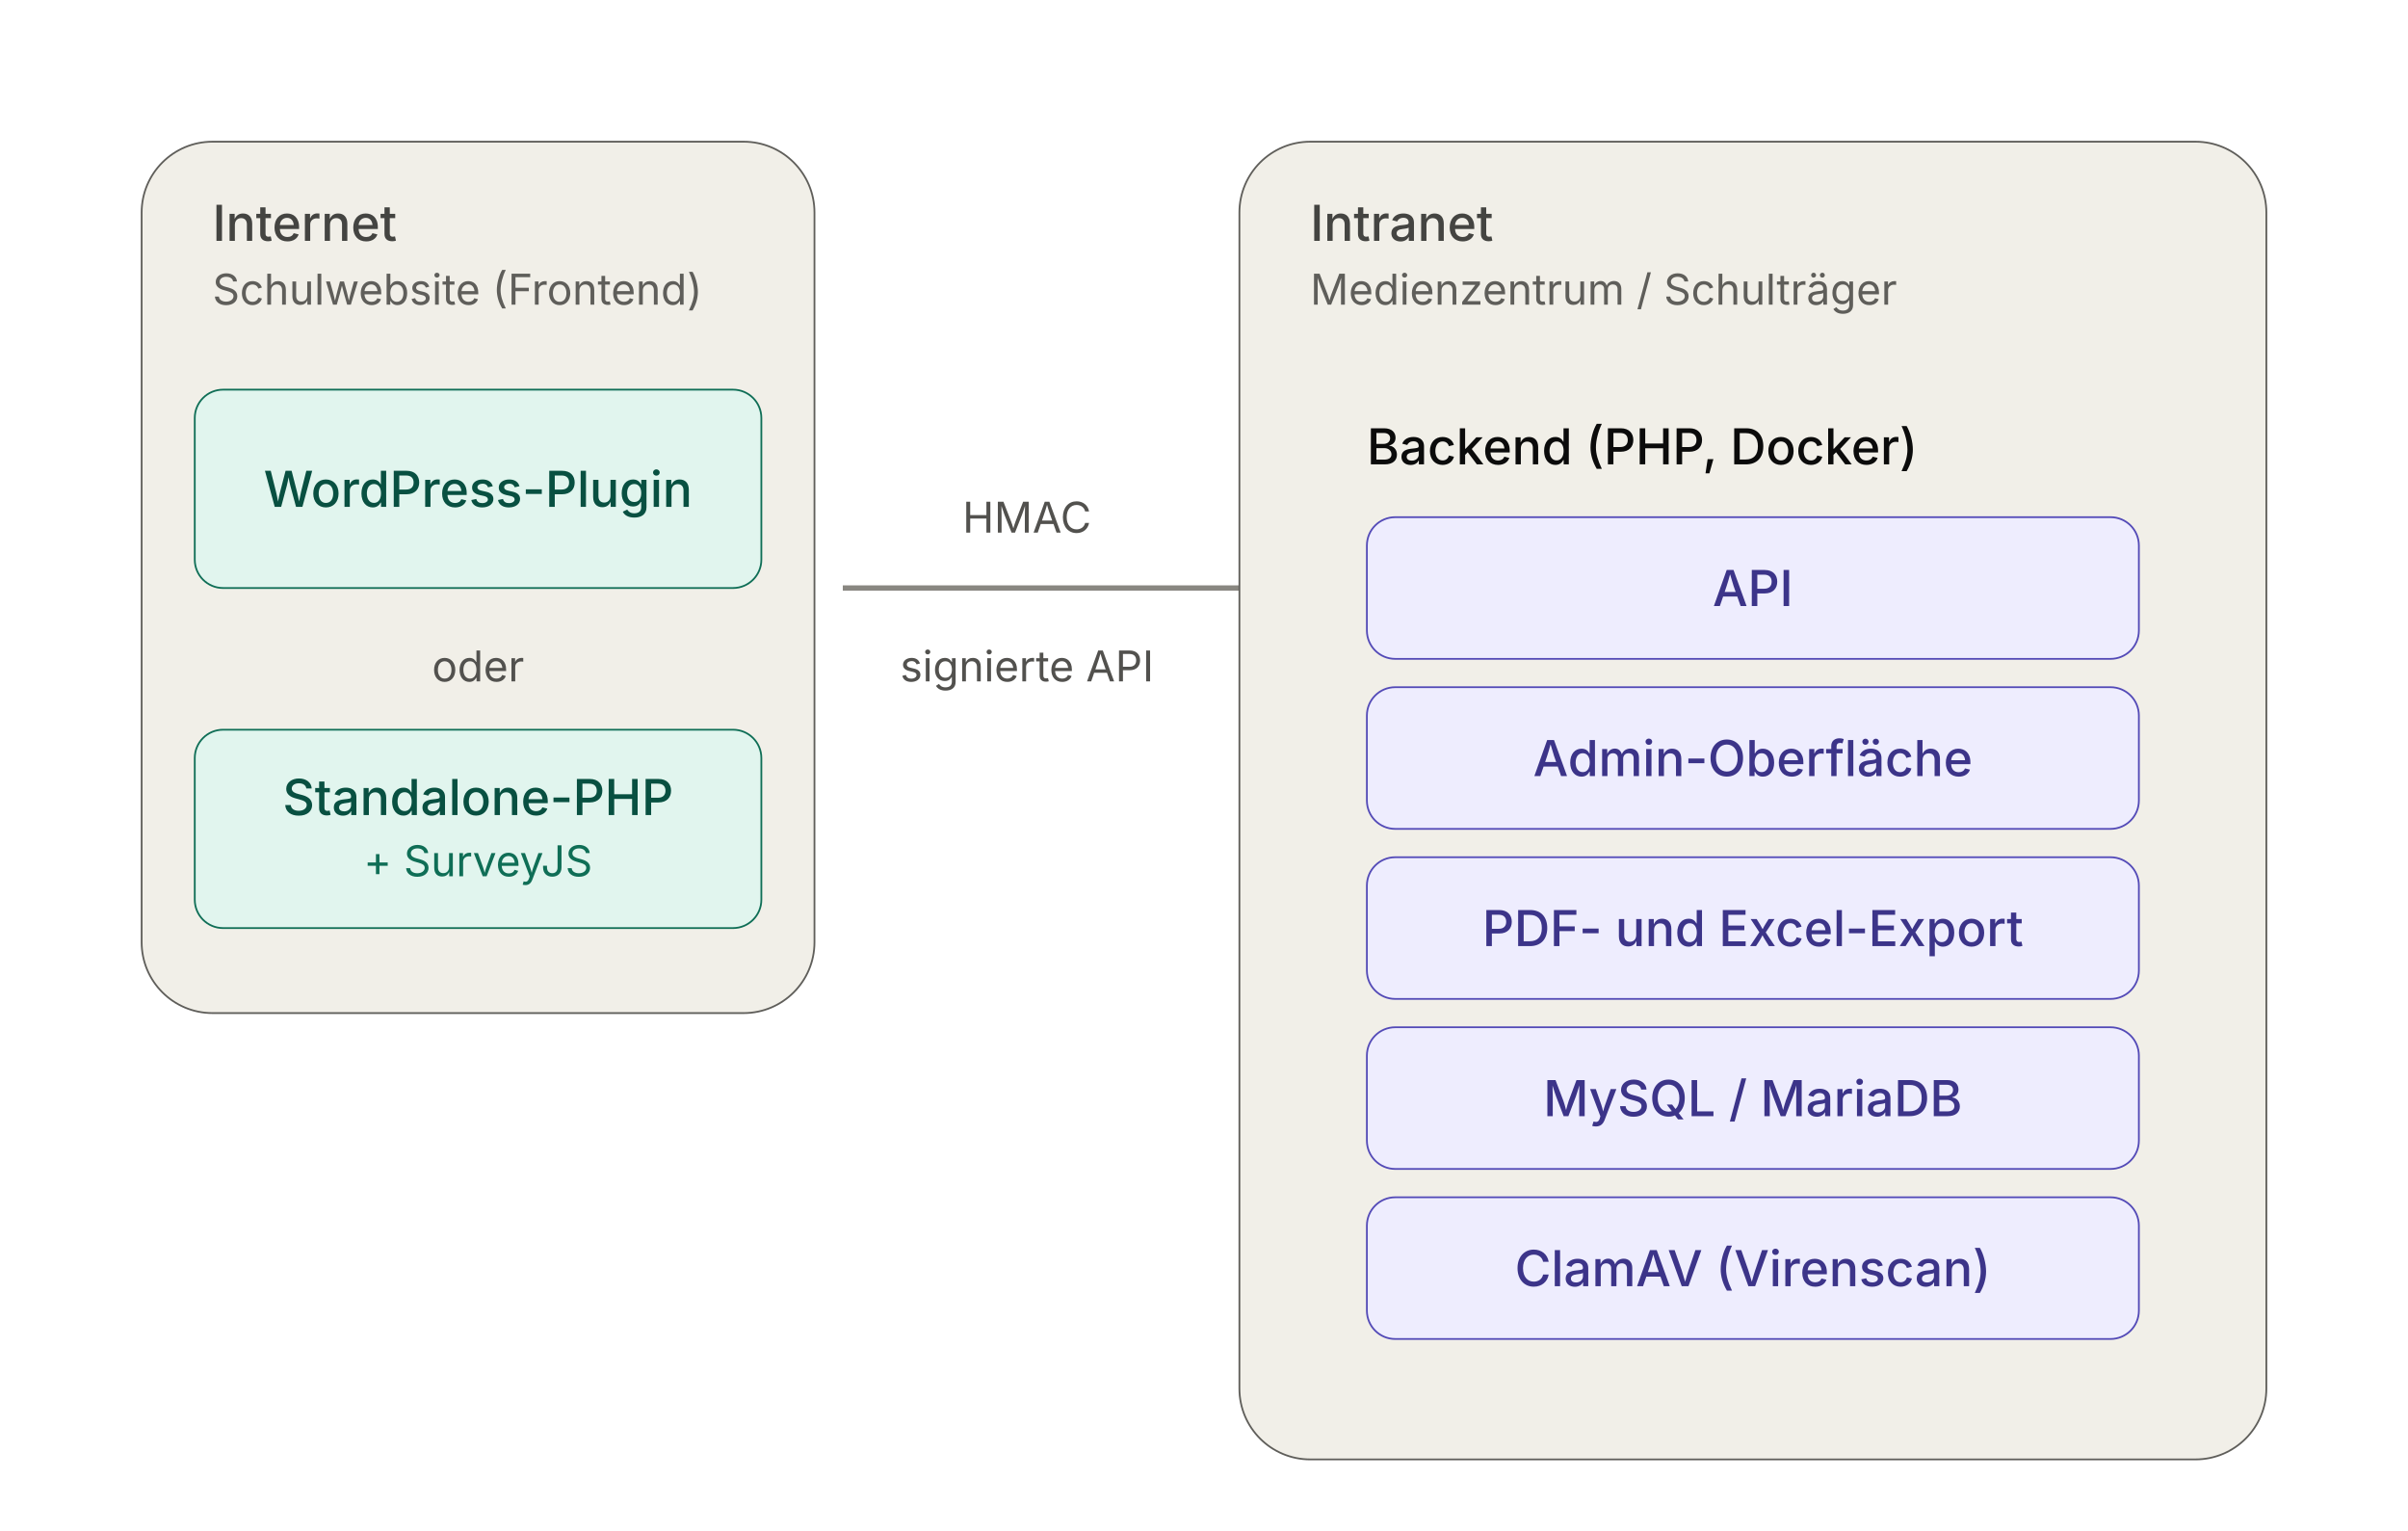
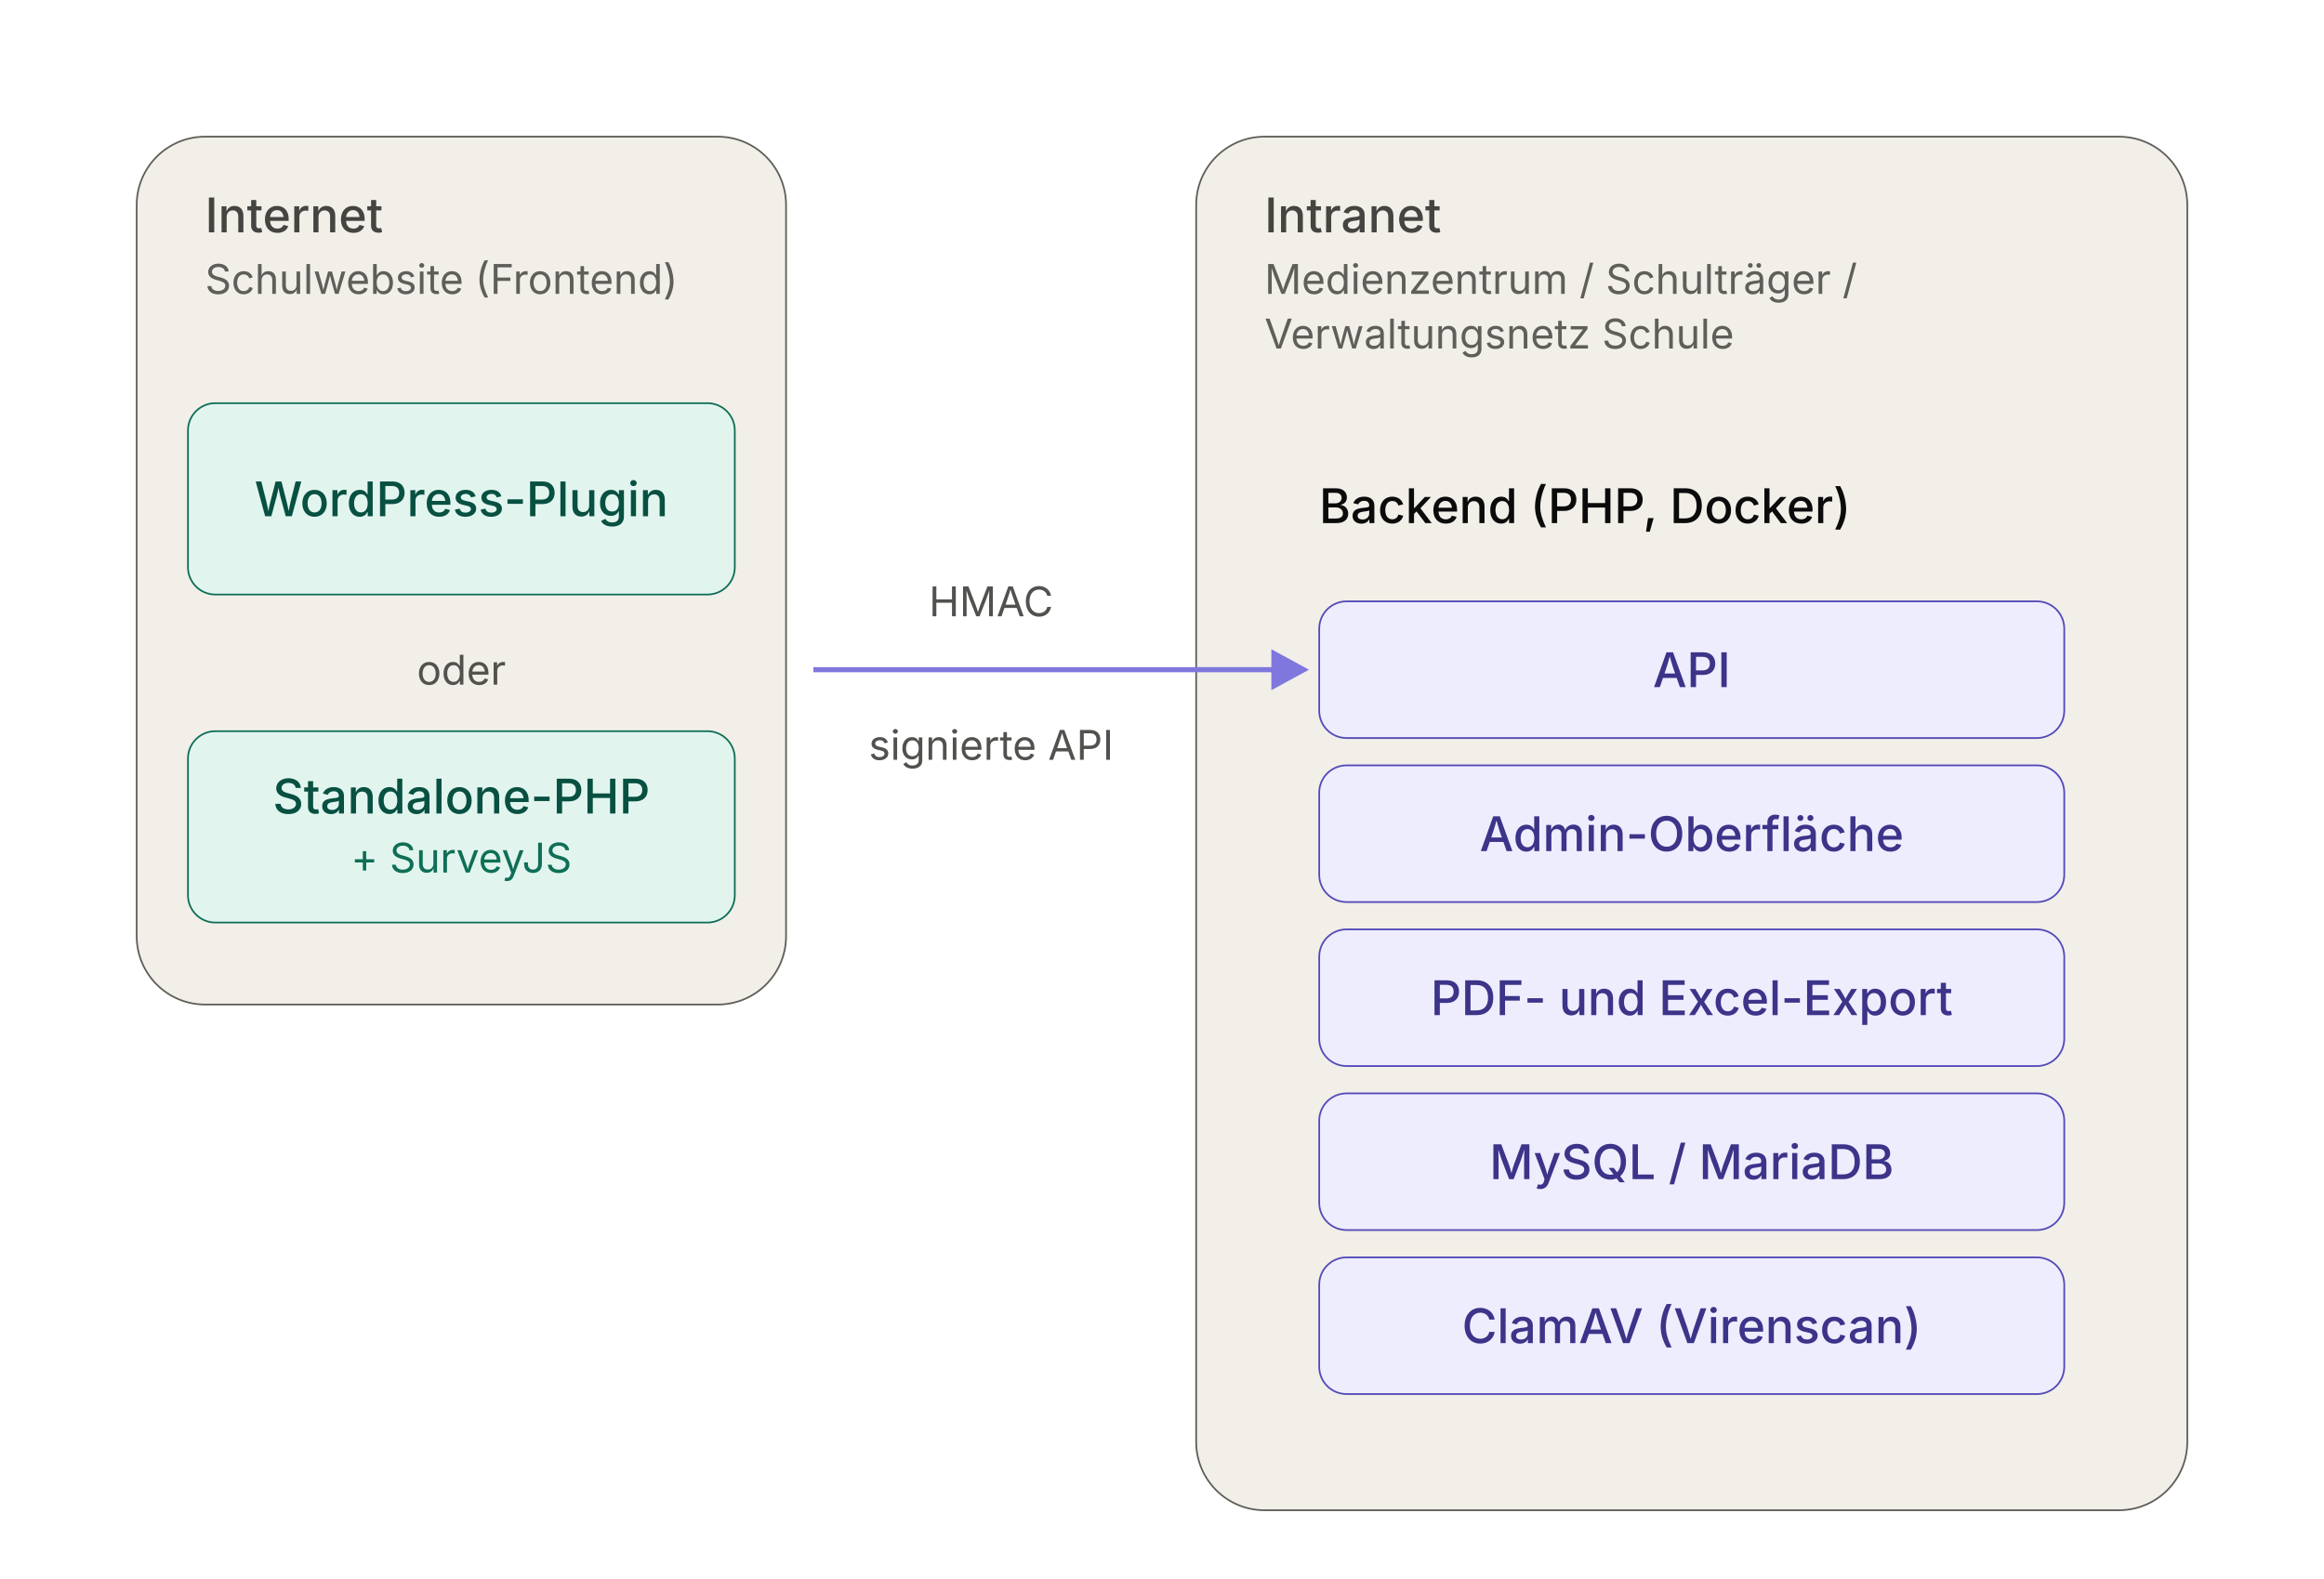
- <svg xmlns="http://www.w3.org/2000/svg" viewBox="0 0 680 432" role="img" style="">
-   <defs>
-     <marker id="arrow" viewBox="0 0 10 10" refX="8" refY="5" markerWidth="6" markerHeight="6" orient="auto-start-reverse">
-       <path d="M2 1L8 5L2 9" fill="none" stroke="rgb(137,135,129)" stroke-width="1.5" stroke-linecap="round" stroke-linejoin="round" />
-     </marker>
-   </defs>
+ <svg xmlns="http://www.w3.org/2000/svg" viewBox="0 0 680 462" role="img" style="">
  <g style="fill:rgb(0, 0, 0);stroke:none;color:rgb(11, 11, 11);stroke-width:1px;stroke-linecap:butt;stroke-linejoin:miter;opacity:1;font-family:anthropic-sans, -apple-system, BlinkMacSystemFont, &quot;Segoe UI&quot;, sans-serif;font-size:16px;font-weight:400;text-anchor:start;dominant-baseline:auto">
-     <rect x="40" y="40" width="190" height="246" rx="20" stroke-width="0.5" style="fill:rgb(241, 239, 232);stroke:rgb(95, 94, 90);color:rgb(11, 11, 11);stroke-width:0.5px;stroke-linecap:butt;stroke-linejoin:miter;opacity:1;font-family:anthropic-sans, -apple-system, BlinkMacSystemFont, &quot;Segoe UI&quot;, sans-serif;font-size:16px;font-weight:400;text-anchor:start;dominant-baseline:auto" />
+     <rect x="40" y="40" width="190" height="254" rx="20" stroke-width="0.5" style="fill:rgb(241, 239, 232);stroke:rgb(95, 94, 90);color:rgb(11, 11, 11);stroke-width:0.5px;stroke-linecap:butt;stroke-linejoin:miter;opacity:1;font-family:anthropic-sans, -apple-system, BlinkMacSystemFont, &quot;Segoe UI&quot;, sans-serif;font-size:16px;font-weight:400;text-anchor:start;dominant-baseline:auto" />
    <text x="60" y="68" style="fill:rgb(68, 68, 65);stroke:none;color:rgb(11, 11, 11);stroke-width:1px;stroke-linecap:butt;stroke-linejoin:miter;opacity:1;font-family:anthropic-sans, -apple-system, BlinkMacSystemFont, &quot;Segoe UI&quot;, sans-serif;font-size:14px;font-weight:500;text-anchor:start;dominant-baseline:auto">Internet</text>
    <text x="60" y="86" style="fill:rgb(95, 94, 90);stroke:none;color:rgb(11, 11, 11);stroke-width:1px;stroke-linecap:butt;stroke-linejoin:miter;opacity:1;font-family:anthropic-sans, -apple-system, BlinkMacSystemFont, &quot;Segoe UI&quot;, sans-serif;font-size:12px;font-weight:400;text-anchor:start;dominant-baseline:auto">Schulwebsite (Frontend)</text>
  </g>
  <g style="fill:rgb(0, 0, 0);stroke:none;color:rgb(11, 11, 11);stroke-width:1px;stroke-linecap:butt;stroke-linejoin:miter;opacity:1;font-family:anthropic-sans, -apple-system, BlinkMacSystemFont, &quot;Segoe UI&quot;, sans-serif;font-size:16px;font-weight:400;text-anchor:start;dominant-baseline:auto">
-     <rect x="55" y="110" width="160" height="56" rx="8" stroke-width="0.5" style="fill:rgb(225, 245, 238);stroke:rgb(15, 110, 86);color:rgb(11, 11, 11);stroke-width:0.5px;stroke-linecap:butt;stroke-linejoin:miter;opacity:1;font-family:anthropic-sans, -apple-system, BlinkMacSystemFont, &quot;Segoe UI&quot;, sans-serif;font-size:16px;font-weight:400;text-anchor:start;dominant-baseline:auto" />
-     <text x="135" y="138" text-anchor="middle" dominant-baseline="central" style="fill:rgb(8, 80, 65);stroke:none;color:rgb(11, 11, 11);stroke-width:1px;stroke-linecap:butt;stroke-linejoin:miter;opacity:1;font-family:anthropic-sans, -apple-system, BlinkMacSystemFont, &quot;Segoe UI&quot;, sans-serif;font-size:14px;font-weight:500;text-anchor:middle;dominant-baseline:central">WordPress-Plugin</text>
+     <rect x="55" y="118" width="160" height="56" rx="8" stroke-width="0.5" style="fill:rgb(225, 245, 238);stroke:rgb(15, 110, 86);color:rgb(11, 11, 11);stroke-width:0.5px;stroke-linecap:butt;stroke-linejoin:miter;opacity:1;font-family:anthropic-sans, -apple-system, BlinkMacSystemFont, &quot;Segoe UI&quot;, sans-serif;font-size:16px;font-weight:400;text-anchor:start;dominant-baseline:auto" />
+     <text x="135" y="146" text-anchor="middle" dominant-baseline="central" style="fill:rgb(8, 80, 65);stroke:none;color:rgb(11, 11, 11);stroke-width:1px;stroke-linecap:butt;stroke-linejoin:miter;opacity:1;font-family:anthropic-sans, -apple-system, BlinkMacSystemFont, &quot;Segoe UI&quot;, sans-serif;font-size:14px;font-weight:500;text-anchor:middle;dominant-baseline:central">WordPress-Plugin</text>
  </g>
-   <text x="135" y="188" text-anchor="middle" dominant-baseline="central" style="fill:rgb(82, 81, 78);stroke:none;color:rgb(11, 11, 11);stroke-width:1px;stroke-linecap:butt;stroke-linejoin:miter;opacity:1;font-family:anthropic-sans, -apple-system, BlinkMacSystemFont, &quot;Segoe UI&quot;, sans-serif;font-size:12px;font-weight:400;text-anchor:middle;dominant-baseline:central">oder</text>
+   <text x="135" y="196" text-anchor="middle" dominant-baseline="central" style="fill:rgb(82, 81, 78);stroke:none;color:rgb(11, 11, 11);stroke-width:1px;stroke-linecap:butt;stroke-linejoin:miter;opacity:1;font-family:anthropic-sans, -apple-system, BlinkMacSystemFont, &quot;Segoe UI&quot;, sans-serif;font-size:12px;font-weight:400;text-anchor:middle;dominant-baseline:central">oder</text>
  <g style="fill:rgb(0, 0, 0);stroke:none;color:rgb(11, 11, 11);stroke-width:1px;stroke-linecap:butt;stroke-linejoin:miter;opacity:1;font-family:anthropic-sans, -apple-system, BlinkMacSystemFont, &quot;Segoe UI&quot;, sans-serif;font-size:16px;font-weight:400;text-anchor:start;dominant-baseline:auto">
-     <rect x="55" y="206" width="160" height="56" rx="8" stroke-width="0.5" style="fill:rgb(225, 245, 238);stroke:rgb(15, 110, 86);color:rgb(11, 11, 11);stroke-width:0.5px;stroke-linecap:butt;stroke-linejoin:miter;opacity:1;font-family:anthropic-sans, -apple-system, BlinkMacSystemFont, &quot;Segoe UI&quot;, sans-serif;font-size:16px;font-weight:400;text-anchor:start;dominant-baseline:auto" />
-     <text x="135" y="225" text-anchor="middle" dominant-baseline="central" style="fill:rgb(8, 80, 65);stroke:none;color:rgb(11, 11, 11);stroke-width:1px;stroke-linecap:butt;stroke-linejoin:miter;opacity:1;font-family:anthropic-sans, -apple-system, BlinkMacSystemFont, &quot;Segoe UI&quot;, sans-serif;font-size:14px;font-weight:500;text-anchor:middle;dominant-baseline:central">Standalone-PHP</text>
-     <text x="135" y="243" text-anchor="middle" dominant-baseline="central" style="fill:rgb(15, 110, 86);stroke:none;color:rgb(11, 11, 11);stroke-width:1px;stroke-linecap:butt;stroke-linejoin:miter;opacity:1;font-family:anthropic-sans, -apple-system, BlinkMacSystemFont, &quot;Segoe UI&quot;, sans-serif;font-size:12px;font-weight:400;text-anchor:middle;dominant-baseline:central">+ SurveyJS</text>
-   </g>
-   <text x="290" y="146" text-anchor="middle" dominant-baseline="central" style="fill:rgb(82, 81, 78);stroke:none;color:rgb(11, 11, 11);stroke-width:1px;stroke-linecap:butt;stroke-linejoin:miter;opacity:1;font-family:anthropic-sans, -apple-system, BlinkMacSystemFont, &quot;Segoe UI&quot;, sans-serif;font-size:12px;font-weight:400;text-anchor:middle;dominant-baseline:central">HMAC</text>
-   <line x1="238" y1="166" x2="380" y2="166" stroke="#7F77DD" stroke-width="1.5" marker-end="url(#arrow)" style="fill:none;stroke:rgb(137, 135, 129);color:rgb(11, 11, 11);stroke-width:1.5px;stroke-linecap:butt;stroke-linejoin:miter;opacity:1;font-family:anthropic-sans, -apple-system, BlinkMacSystemFont, &quot;Segoe UI&quot;, sans-serif;font-size:16px;font-weight:400;text-anchor:start;dominant-baseline:auto" />
-   <text x="290" y="188" text-anchor="middle" dominant-baseline="central" style="fill:rgb(82, 81, 78);stroke:none;color:rgb(11, 11, 11);stroke-width:1px;stroke-linecap:butt;stroke-linejoin:miter;opacity:1;font-family:anthropic-sans, -apple-system, BlinkMacSystemFont, &quot;Segoe UI&quot;, sans-serif;font-size:12px;font-weight:400;text-anchor:middle;dominant-baseline:central">signierte API</text>
-   <g style="fill:rgb(0, 0, 0);stroke:none;color:rgb(11, 11, 11);stroke-width:1px;stroke-linecap:butt;stroke-linejoin:miter;opacity:1;font-family:anthropic-sans, -apple-system, BlinkMacSystemFont, &quot;Segoe UI&quot;, sans-serif;font-size:16px;font-weight:400;text-anchor:start;dominant-baseline:auto">
-     <rect x="350" y="40" width="290" height="372" rx="20" stroke-width="0.5" style="fill:rgb(241, 239, 232);stroke:rgb(95, 94, 90);color:rgb(11, 11, 11);stroke-width:0.5px;stroke-linecap:butt;stroke-linejoin:miter;opacity:1;font-family:anthropic-sans, -apple-system, BlinkMacSystemFont, &quot;Segoe UI&quot;, sans-serif;font-size:16px;font-weight:400;text-anchor:start;dominant-baseline:auto" />
-     <text x="370" y="68" style="fill:rgb(68, 68, 65);stroke:none;color:rgb(11, 11, 11);stroke-width:1px;stroke-linecap:butt;stroke-linejoin:miter;opacity:1;font-family:anthropic-sans, -apple-system, BlinkMacSystemFont, &quot;Segoe UI&quot;, sans-serif;font-size:14px;font-weight:500;text-anchor:start;dominant-baseline:auto">Intranet</text>
-     <text x="370" y="86" style="fill:rgb(95, 94, 90);stroke:none;color:rgb(11, 11, 11);stroke-width:1px;stroke-linecap:butt;stroke-linejoin:miter;opacity:1;font-family:anthropic-sans, -apple-system, BlinkMacSystemFont, &quot;Segoe UI&quot;, sans-serif;font-size:12px;font-weight:400;text-anchor:start;dominant-baseline:auto">Medienzentrum / Schulträger</text>
-   </g>
-   <rect x="370" y="104" width="250" height="288" rx="12" stroke-width="0.5" stroke-dasharray="4 4" style="fill:none;fill:none;stroke:color(srgb 0.043 0.043 0.043 / 0.2);color:rgb(11, 11, 11);stroke-width:0.5px;stroke-dasharray:4px, 4px;stroke-linecap:butt;stroke-linejoin:miter;opacity:1;font-family:anthropic-sans, -apple-system, BlinkMacSystemFont, &quot;Segoe UI&quot;, sans-serif;font-size:16px;font-weight:400;text-anchor:start;dominant-baseline:auto" />
-   <text x="386" y="126" dominant-baseline="central" style="fill:rgb(11, 11, 11);stroke:none;color:rgb(11, 11, 11);stroke-width:1px;stroke-linecap:butt;stroke-linejoin:miter;opacity:1;font-family:anthropic-sans, -apple-system, BlinkMacSystemFont, &quot;Segoe UI&quot;, sans-serif;font-size:14px;font-weight:500;text-anchor:start;dominant-baseline:central">Backend (PHP, Docker)</text>
-   <g style="fill:rgb(0, 0, 0);stroke:none;color:rgb(11, 11, 11);stroke-width:1px;stroke-linecap:butt;stroke-linejoin:miter;opacity:1;font-family:anthropic-sans, -apple-system, BlinkMacSystemFont, &quot;Segoe UI&quot;, sans-serif;font-size:16px;font-weight:400;text-anchor:start;dominant-baseline:auto">
-     <rect x="386" y="146" width="218" height="40" rx="8" stroke-width="0.5" style="fill:rgb(238, 237, 254);stroke:rgb(83, 74, 183);color:rgb(11, 11, 11);stroke-width:0.5px;stroke-linecap:butt;stroke-linejoin:miter;opacity:1;font-family:anthropic-sans, -apple-system, BlinkMacSystemFont, &quot;Segoe UI&quot;, sans-serif;font-size:16px;font-weight:400;text-anchor:start;dominant-baseline:auto" />
-     <text x="495" y="166" text-anchor="middle" dominant-baseline="central" style="fill:rgb(60, 52, 137);stroke:none;color:rgb(11, 11, 11);stroke-width:1px;stroke-linecap:butt;stroke-linejoin:miter;opacity:1;font-family:anthropic-sans, -apple-system, BlinkMacSystemFont, &quot;Segoe UI&quot;, sans-serif;font-size:14px;font-weight:500;text-anchor:middle;dominant-baseline:central">API</text>
+     <rect x="55" y="214" width="160" height="56" rx="8" stroke-width="0.5" style="fill:rgb(225, 245, 238);stroke:rgb(15, 110, 86);color:rgb(11, 11, 11);stroke-width:0.5px;stroke-linecap:butt;stroke-linejoin:miter;opacity:1;font-family:anthropic-sans, -apple-system, BlinkMacSystemFont, &quot;Segoe UI&quot;, sans-serif;font-size:16px;font-weight:400;text-anchor:start;dominant-baseline:auto" />
+     <text x="135" y="233" text-anchor="middle" dominant-baseline="central" style="fill:rgb(8, 80, 65);stroke:none;color:rgb(11, 11, 11);stroke-width:1px;stroke-linecap:butt;stroke-linejoin:miter;opacity:1;font-family:anthropic-sans, -apple-system, BlinkMacSystemFont, &quot;Segoe UI&quot;, sans-serif;font-size:14px;font-weight:500;text-anchor:middle;dominant-baseline:central">Standalone-PHP</text>
+     <text x="135" y="251" text-anchor="middle" dominant-baseline="central" style="fill:rgb(15, 110, 86);stroke:none;color:rgb(11, 11, 11);stroke-width:1px;stroke-linecap:butt;stroke-linejoin:miter;opacity:1;font-family:anthropic-sans, -apple-system, BlinkMacSystemFont, &quot;Segoe UI&quot;, sans-serif;font-size:12px;font-weight:400;text-anchor:middle;dominant-baseline:central">+ SurveyJS</text>
  </g>
  <g style="fill:rgb(0, 0, 0);stroke:none;color:rgb(11, 11, 11);stroke-width:1px;stroke-linecap:butt;stroke-linejoin:miter;opacity:1;font-family:anthropic-sans, -apple-system, BlinkMacSystemFont, &quot;Segoe UI&quot;, sans-serif;font-size:16px;font-weight:400;text-anchor:start;dominant-baseline:auto">
-     <rect x="386" y="194" width="218" height="40" rx="8" stroke-width="0.5" style="fill:rgb(238, 237, 254);stroke:rgb(83, 74, 183);color:rgb(11, 11, 11);stroke-width:0.5px;stroke-linecap:butt;stroke-linejoin:miter;opacity:1;font-family:anthropic-sans, -apple-system, BlinkMacSystemFont, &quot;Segoe UI&quot;, sans-serif;font-size:16px;font-weight:400;text-anchor:start;dominant-baseline:auto" />
-     <text x="495" y="214" text-anchor="middle" dominant-baseline="central" style="fill:rgb(60, 52, 137);stroke:none;color:rgb(11, 11, 11);stroke-width:1px;stroke-linecap:butt;stroke-linejoin:miter;opacity:1;font-family:anthropic-sans, -apple-system, BlinkMacSystemFont, &quot;Segoe UI&quot;, sans-serif;font-size:14px;font-weight:500;text-anchor:middle;dominant-baseline:central">Admin-Oberfläche</text>
+     <rect x="350" y="40" width="290" height="402" rx="20" stroke-width="0.5" style="fill:rgb(241, 239, 232);stroke:rgb(95, 94, 90);color:rgb(11, 11, 11);stroke-width:0.5px;stroke-linecap:butt;stroke-linejoin:miter;opacity:1;font-family:anthropic-sans, -apple-system, BlinkMacSystemFont, &quot;Segoe UI&quot;, sans-serif;font-size:16px;font-weight:400;text-anchor:start;dominant-baseline:auto" />
+     <text x="370" y="68" style="fill:rgb(68, 68, 65);stroke:none;color:rgb(11, 11, 11);stroke-width:1px;stroke-linecap:butt;stroke-linejoin:miter;opacity:1;font-family:anthropic-sans, -apple-system, BlinkMacSystemFont, &quot;Segoe UI&quot;, sans-serif;font-size:14px;font-weight:500;text-anchor:start;dominant-baseline:auto">Intranet</text>
+     <text x="370" y="86" style="fill:rgb(95, 94, 90);stroke:none;color:rgb(11, 11, 11);stroke-width:1px;stroke-linecap:butt;stroke-linejoin:miter;opacity:1;font-family:anthropic-sans, -apple-system, BlinkMacSystemFont, &quot;Segoe UI&quot;, sans-serif;font-size:12px;font-weight:400;text-anchor:start;dominant-baseline:auto">Medienzentrum / Schulträger /</text>
+     <text x="370" y="102" style="fill:rgb(95, 94, 90);stroke:none;color:rgb(11, 11, 11);stroke-width:1px;stroke-linecap:butt;stroke-linejoin:miter;opacity:1;font-family:anthropic-sans, -apple-system, BlinkMacSystemFont, &quot;Segoe UI&quot;, sans-serif;font-size:12px;font-weight:400;text-anchor:start;dominant-baseline:auto">Verwaltungsnetz Schule</text>
+   </g>
+   <rect x="370" y="120" width="250" height="302" rx="12" stroke-width="0.5" stroke-dasharray="4 4" style="fill:none;fill:none;stroke:color(srgb 0.043 0.043 0.043 / 0.2);color:rgb(11, 11, 11);stroke-width:0.5px;stroke-dasharray:4px, 4px;stroke-linecap:butt;stroke-linejoin:miter;opacity:1;font-family:anthropic-sans, -apple-system, BlinkMacSystemFont, &quot;Segoe UI&quot;, sans-serif;font-size:16px;font-weight:400;text-anchor:start;dominant-baseline:auto" />
+   <text x="386" y="148" dominant-baseline="central" style="fill:rgb(11, 11, 11);stroke:none;color:rgb(11, 11, 11);stroke-width:1px;stroke-linecap:butt;stroke-linejoin:miter;opacity:1;font-family:anthropic-sans, -apple-system, BlinkMacSystemFont, &quot;Segoe UI&quot;, sans-serif;font-size:14px;font-weight:500;text-anchor:start;dominant-baseline:central">Backend (PHP, Docker)</text>
+   <g style="fill:rgb(0, 0, 0);stroke:none;color:rgb(11, 11, 11);stroke-width:1px;stroke-linecap:butt;stroke-linejoin:miter;opacity:1;font-family:anthropic-sans, -apple-system, BlinkMacSystemFont, &quot;Segoe UI&quot;, sans-serif;font-size:16px;font-weight:400;text-anchor:start;dominant-baseline:auto">
+     <rect x="386" y="176" width="218" height="40" rx="8" stroke-width="0.5" style="fill:rgb(238, 237, 254);stroke:rgb(83, 74, 183);color:rgb(11, 11, 11);stroke-width:0.5px;stroke-linecap:butt;stroke-linejoin:miter;opacity:1;font-family:anthropic-sans, -apple-system, BlinkMacSystemFont, &quot;Segoe UI&quot;, sans-serif;font-size:16px;font-weight:400;text-anchor:start;dominant-baseline:auto" />
+     <text x="495" y="196" text-anchor="middle" dominant-baseline="central" style="fill:rgb(60, 52, 137);stroke:none;color:rgb(11, 11, 11);stroke-width:1px;stroke-linecap:butt;stroke-linejoin:miter;opacity:1;font-family:anthropic-sans, -apple-system, BlinkMacSystemFont, &quot;Segoe UI&quot;, sans-serif;font-size:14px;font-weight:500;text-anchor:middle;dominant-baseline:central">API</text>
  </g>
  <g style="fill:rgb(0, 0, 0);stroke:none;color:rgb(11, 11, 11);stroke-width:1px;stroke-linecap:butt;stroke-linejoin:miter;opacity:1;font-family:anthropic-sans, -apple-system, BlinkMacSystemFont, &quot;Segoe UI&quot;, sans-serif;font-size:16px;font-weight:400;text-anchor:start;dominant-baseline:auto">
-     <rect x="386" y="242" width="218" height="40" rx="8" stroke-width="0.5" style="fill:rgb(238, 237, 254);stroke:rgb(83, 74, 183);color:rgb(11, 11, 11);stroke-width:0.5px;stroke-linecap:butt;stroke-linejoin:miter;opacity:1;font-family:anthropic-sans, -apple-system, BlinkMacSystemFont, &quot;Segoe UI&quot;, sans-serif;font-size:16px;font-weight:400;text-anchor:start;dominant-baseline:auto" />
-     <text x="495" y="262" text-anchor="middle" dominant-baseline="central" style="fill:rgb(60, 52, 137);stroke:none;color:rgb(11, 11, 11);stroke-width:1px;stroke-linecap:butt;stroke-linejoin:miter;opacity:1;font-family:anthropic-sans, -apple-system, BlinkMacSystemFont, &quot;Segoe UI&quot;, sans-serif;font-size:14px;font-weight:500;text-anchor:middle;dominant-baseline:central">PDF- und Excel-Export</text>
+     <rect x="386" y="224" width="218" height="40" rx="8" stroke-width="0.5" style="fill:rgb(238, 237, 254);stroke:rgb(83, 74, 183);color:rgb(11, 11, 11);stroke-width:0.5px;stroke-linecap:butt;stroke-linejoin:miter;opacity:1;font-family:anthropic-sans, -apple-system, BlinkMacSystemFont, &quot;Segoe UI&quot;, sans-serif;font-size:16px;font-weight:400;text-anchor:start;dominant-baseline:auto" />
+     <text x="495" y="244" text-anchor="middle" dominant-baseline="central" style="fill:rgb(60, 52, 137);stroke:none;color:rgb(11, 11, 11);stroke-width:1px;stroke-linecap:butt;stroke-linejoin:miter;opacity:1;font-family:anthropic-sans, -apple-system, BlinkMacSystemFont, &quot;Segoe UI&quot;, sans-serif;font-size:14px;font-weight:500;text-anchor:middle;dominant-baseline:central">Admin-Oberfläche</text>
  </g>
  <g style="fill:rgb(0, 0, 0);stroke:none;color:rgb(11, 11, 11);stroke-width:1px;stroke-linecap:butt;stroke-linejoin:miter;opacity:1;font-family:anthropic-sans, -apple-system, BlinkMacSystemFont, &quot;Segoe UI&quot;, sans-serif;font-size:16px;font-weight:400;text-anchor:start;dominant-baseline:auto">
-     <rect x="386" y="290" width="218" height="40" rx="8" stroke-width="0.5" style="fill:rgb(238, 237, 254);stroke:rgb(83, 74, 183);color:rgb(11, 11, 11);stroke-width:0.5px;stroke-linecap:butt;stroke-linejoin:miter;opacity:1;font-family:anthropic-sans, -apple-system, BlinkMacSystemFont, &quot;Segoe UI&quot;, sans-serif;font-size:16px;font-weight:400;text-anchor:start;dominant-baseline:auto" />
-     <text x="495" y="310" text-anchor="middle" dominant-baseline="central" style="fill:rgb(60, 52, 137);stroke:none;color:rgb(11, 11, 11);stroke-width:1px;stroke-linecap:butt;stroke-linejoin:miter;opacity:1;font-family:anthropic-sans, -apple-system, BlinkMacSystemFont, &quot;Segoe UI&quot;, sans-serif;font-size:14px;font-weight:500;text-anchor:middle;dominant-baseline:central">MySQL / MariaDB</text>
+     <rect x="386" y="272" width="218" height="40" rx="8" stroke-width="0.5" style="fill:rgb(238, 237, 254);stroke:rgb(83, 74, 183);color:rgb(11, 11, 11);stroke-width:0.5px;stroke-linecap:butt;stroke-linejoin:miter;opacity:1;font-family:anthropic-sans, -apple-system, BlinkMacSystemFont, &quot;Segoe UI&quot;, sans-serif;font-size:16px;font-weight:400;text-anchor:start;dominant-baseline:auto" />
+     <text x="495" y="292" text-anchor="middle" dominant-baseline="central" style="fill:rgb(60, 52, 137);stroke:none;color:rgb(11, 11, 11);stroke-width:1px;stroke-linecap:butt;stroke-linejoin:miter;opacity:1;font-family:anthropic-sans, -apple-system, BlinkMacSystemFont, &quot;Segoe UI&quot;, sans-serif;font-size:14px;font-weight:500;text-anchor:middle;dominant-baseline:central">PDF- und Excel-Export</text>
  </g>
  <g style="fill:rgb(0, 0, 0);stroke:none;color:rgb(11, 11, 11);stroke-width:1px;stroke-linecap:butt;stroke-linejoin:miter;opacity:1;font-family:anthropic-sans, -apple-system, BlinkMacSystemFont, &quot;Segoe UI&quot;, sans-serif;font-size:16px;font-weight:400;text-anchor:start;dominant-baseline:auto">
-     <rect x="386" y="338" width="218" height="40" rx="8" stroke-width="0.5" style="fill:rgb(238, 237, 254);stroke:rgb(83, 74, 183);color:rgb(11, 11, 11);stroke-width:0.5px;stroke-linecap:butt;stroke-linejoin:miter;opacity:1;font-family:anthropic-sans, -apple-system, BlinkMacSystemFont, &quot;Segoe UI&quot;, sans-serif;font-size:16px;font-weight:400;text-anchor:start;dominant-baseline:auto" />
-     <text x="495" y="358" text-anchor="middle" dominant-baseline="central" style="fill:rgb(60, 52, 137);stroke:none;color:rgb(11, 11, 11);stroke-width:1px;stroke-linecap:butt;stroke-linejoin:miter;opacity:1;font-family:anthropic-sans, -apple-system, BlinkMacSystemFont, &quot;Segoe UI&quot;, sans-serif;font-size:14px;font-weight:500;text-anchor:middle;dominant-baseline:central">ClamAV (Virenscan)</text>
+     <rect x="386" y="320" width="218" height="40" rx="8" stroke-width="0.5" style="fill:rgb(238, 237, 254);stroke:rgb(83, 74, 183);color:rgb(11, 11, 11);stroke-width:0.5px;stroke-linecap:butt;stroke-linejoin:miter;opacity:1;font-family:anthropic-sans, -apple-system, BlinkMacSystemFont, &quot;Segoe UI&quot;, sans-serif;font-size:16px;font-weight:400;text-anchor:start;dominant-baseline:auto" />
+     <text x="495" y="340" text-anchor="middle" dominant-baseline="central" style="fill:rgb(60, 52, 137);stroke:none;color:rgb(11, 11, 11);stroke-width:1px;stroke-linecap:butt;stroke-linejoin:miter;opacity:1;font-family:anthropic-sans, -apple-system, BlinkMacSystemFont, &quot;Segoe UI&quot;, sans-serif;font-size:14px;font-weight:500;text-anchor:middle;dominant-baseline:central">MySQL / MariaDB</text>
  </g>
+   <g style="fill:rgb(0, 0, 0);stroke:none;color:rgb(11, 11, 11);stroke-width:1px;stroke-linecap:butt;stroke-linejoin:miter;opacity:1;font-family:anthropic-sans, -apple-system, BlinkMacSystemFont, &quot;Segoe UI&quot;, sans-serif;font-size:16px;font-weight:400;text-anchor:start;dominant-baseline:auto">
+     <rect x="386" y="368" width="218" height="40" rx="8" stroke-width="0.5" style="fill:rgb(238, 237, 254);stroke:rgb(83, 74, 183);color:rgb(11, 11, 11);stroke-width:0.5px;stroke-linecap:butt;stroke-linejoin:miter;opacity:1;font-family:anthropic-sans, -apple-system, BlinkMacSystemFont, &quot;Segoe UI&quot;, sans-serif;font-size:16px;font-weight:400;text-anchor:start;dominant-baseline:auto" />
+     <text x="495" y="388" text-anchor="middle" dominant-baseline="central" style="fill:rgb(60, 52, 137);stroke:none;color:rgb(11, 11, 11);stroke-width:1px;stroke-linecap:butt;stroke-linejoin:miter;opacity:1;font-family:anthropic-sans, -apple-system, BlinkMacSystemFont, &quot;Segoe UI&quot;, sans-serif;font-size:14px;font-weight:500;text-anchor:middle;dominant-baseline:central">ClamAV (Virenscan)</text>
+   </g>
+   <text x="290" y="176" text-anchor="middle" dominant-baseline="central" style="fill:rgb(82, 81, 78);stroke:none;color:rgb(11, 11, 11);stroke-width:1px;stroke-linecap:butt;stroke-linejoin:miter;opacity:1;font-family:anthropic-sans, -apple-system, BlinkMacSystemFont, &quot;Segoe UI&quot;, sans-serif;font-size:12px;font-weight:400;text-anchor:middle;dominant-baseline:central">HMAC</text>
+   <text x="290" y="218" text-anchor="middle" dominant-baseline="central" style="fill:rgb(82, 81, 78);stroke:none;color:rgb(11, 11, 11);stroke-width:1px;stroke-linecap:butt;stroke-linejoin:miter;opacity:1;font-family:anthropic-sans, -apple-system, BlinkMacSystemFont, &quot;Segoe UI&quot;, sans-serif;font-size:12px;font-weight:400;text-anchor:middle;dominant-baseline:central">signierte API</text>
+   <line x1="238" y1="196" x2="374" y2="196" stroke="#7F77DD" stroke-width="1.5" style="fill:rgb(0, 0, 0);stroke:rgb(127, 119, 221);color:rgb(11, 11, 11);stroke-width:1.5px;stroke-linecap:butt;stroke-linejoin:miter;opacity:1;font-family:anthropic-sans, -apple-system, BlinkMacSystemFont, &quot;Segoe UI&quot;, sans-serif;font-size:16px;font-weight:400;text-anchor:start;dominant-baseline:auto" />
+   <polygon points="372,190 383,196 372,202" fill="#7F77DD" style="fill:rgb(127, 119, 221);stroke:none;color:rgb(11, 11, 11);stroke-width:1px;stroke-linecap:butt;stroke-linejoin:miter;opacity:1;font-family:anthropic-sans, -apple-system, BlinkMacSystemFont, &quot;Segoe UI&quot;, sans-serif;font-size:16px;font-weight:400;text-anchor:start;dominant-baseline:auto" />
</svg>
